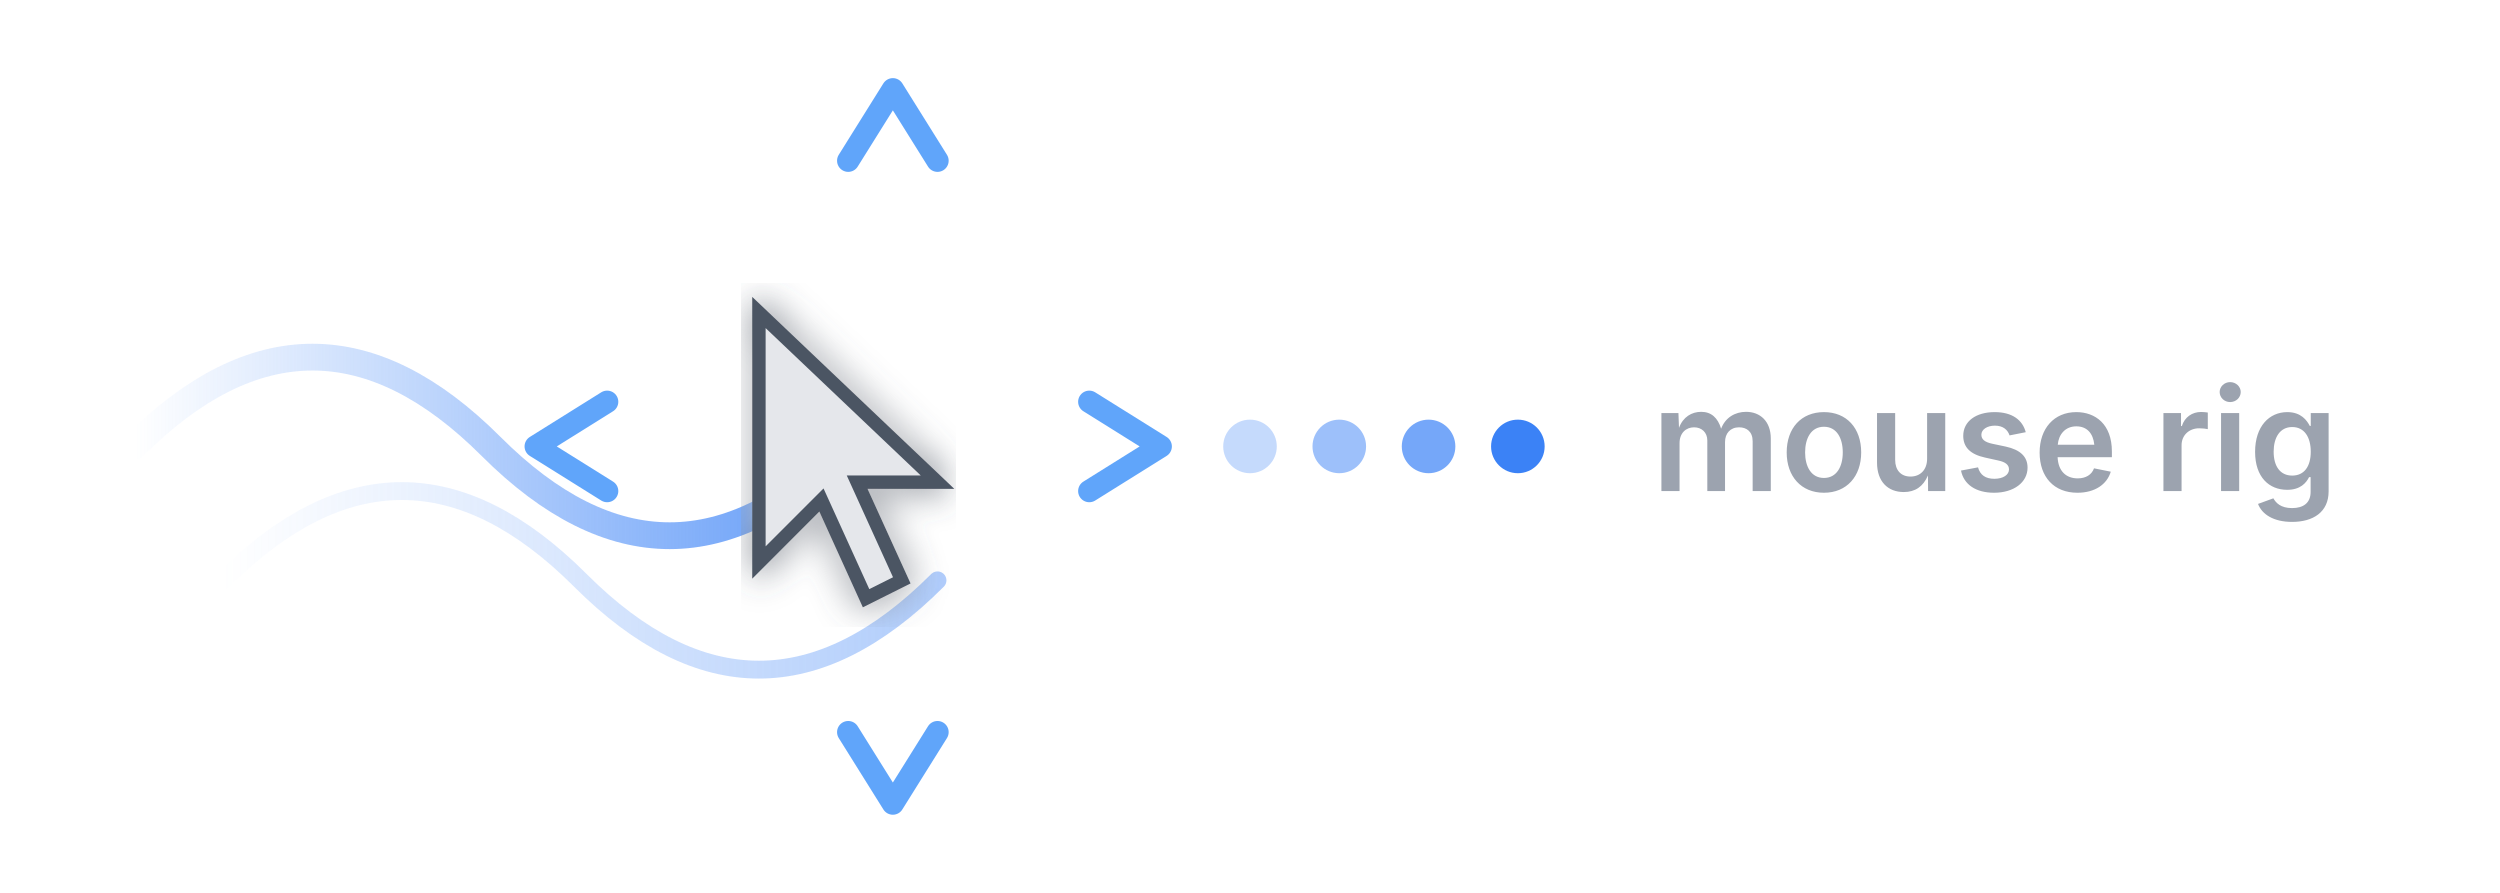
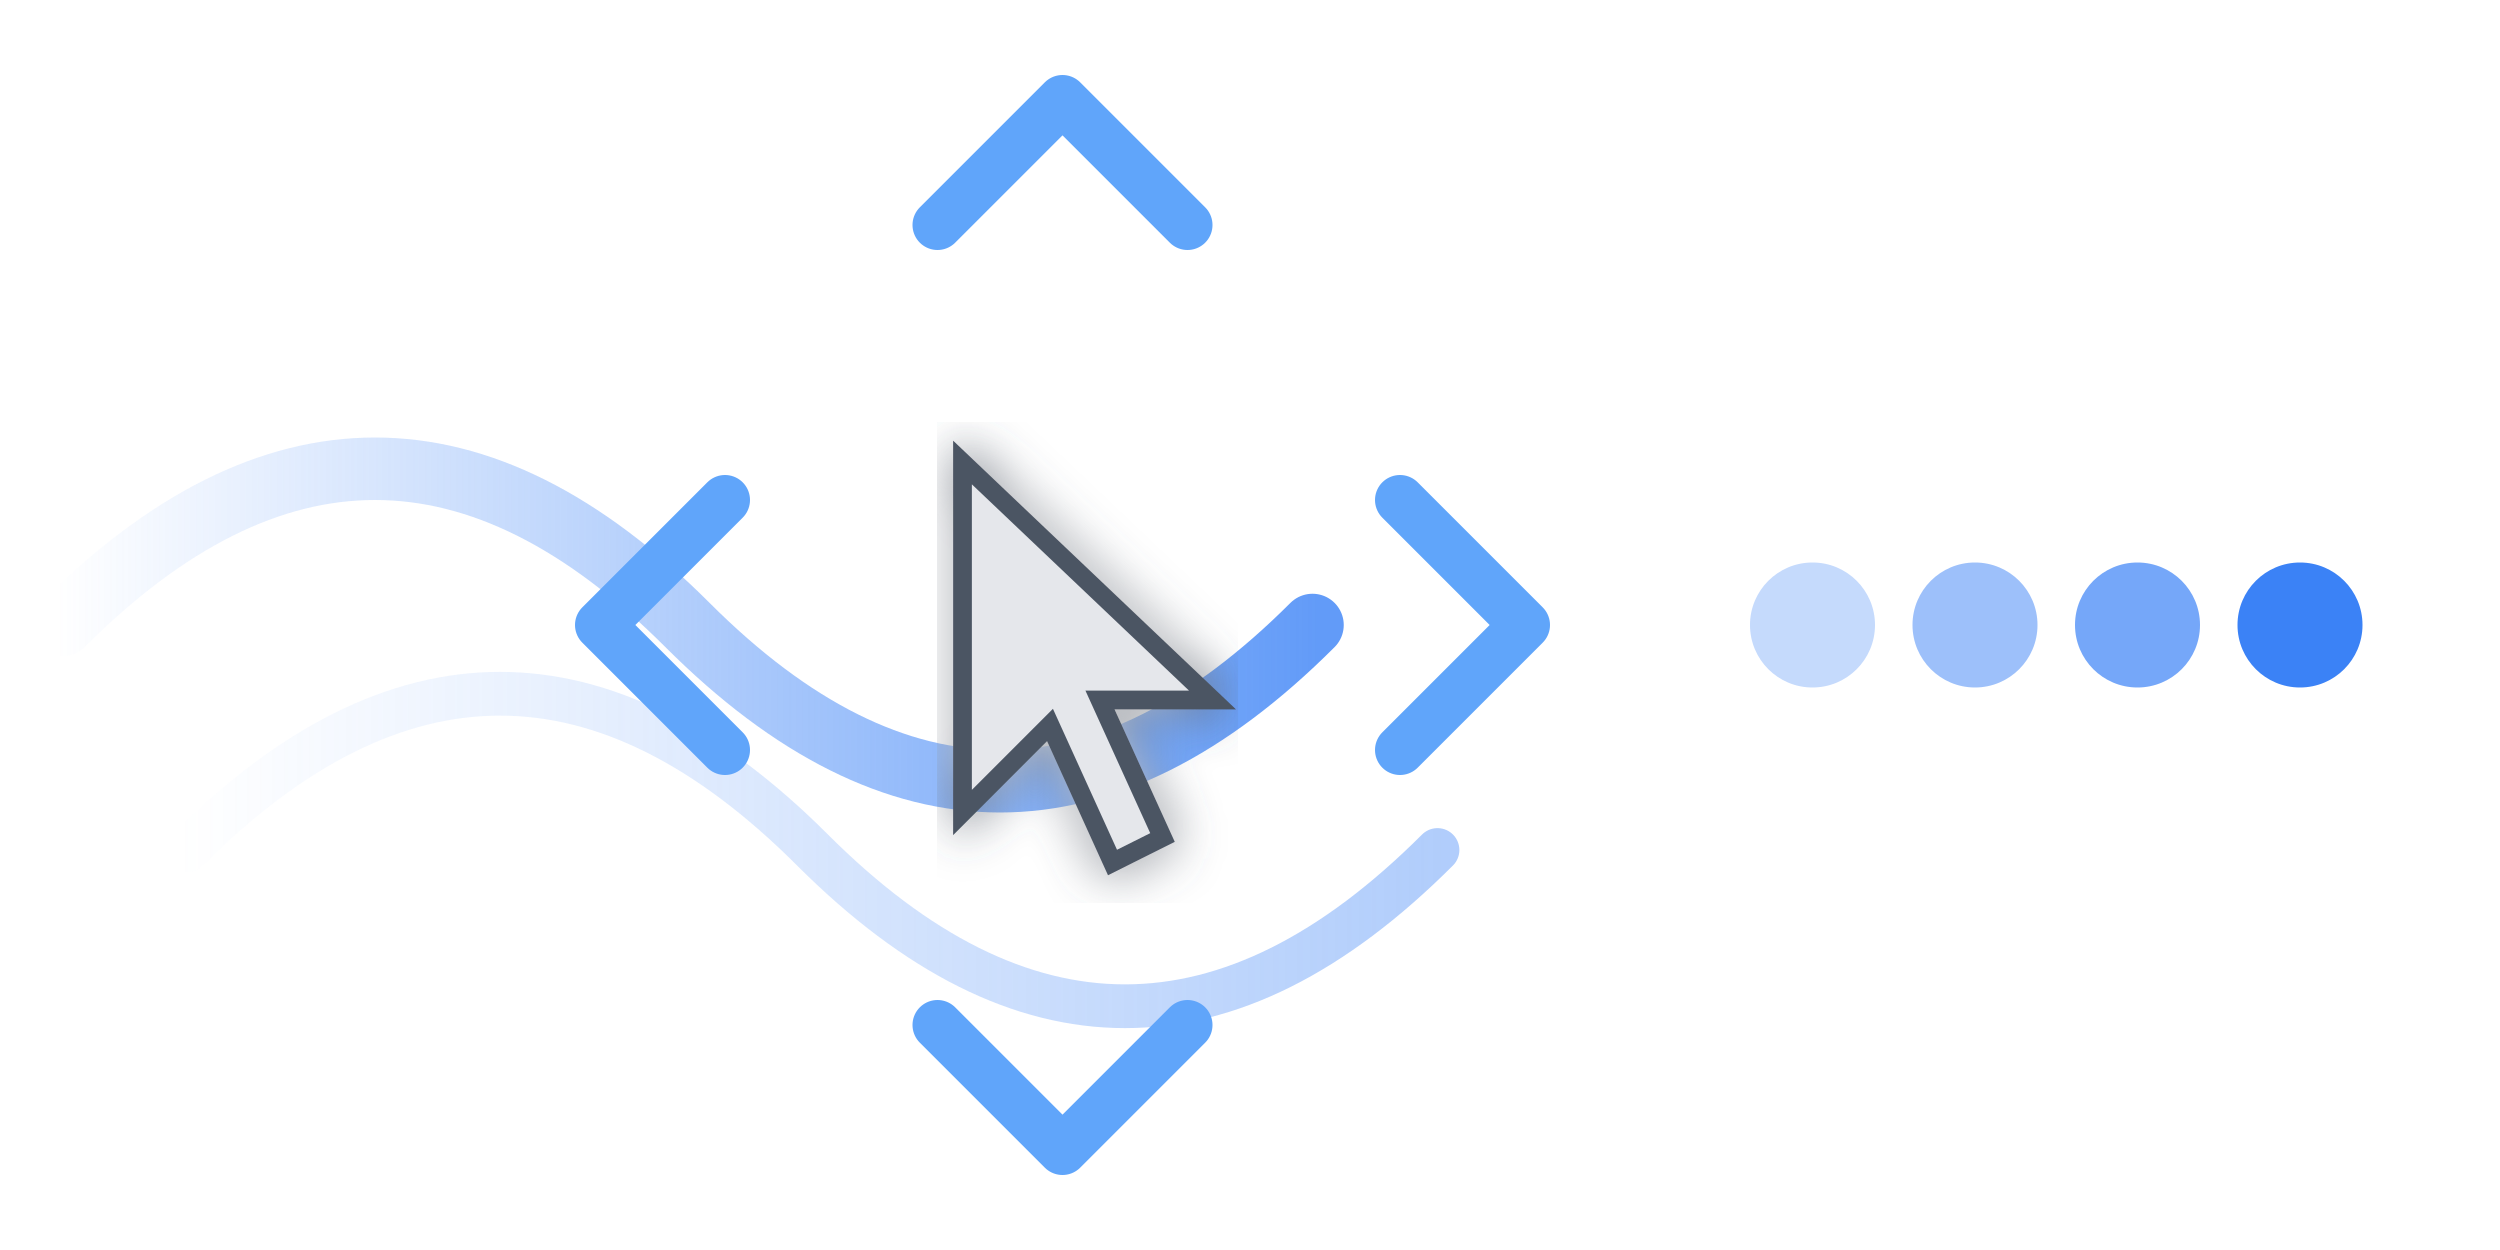
- <svg xmlns="http://www.w3.org/2000/svg" viewBox="0 0 280 100" width="280" height="100">
+ <svg xmlns="http://www.w3.org/2000/svg" viewBox="0 0 200 100" width="200" height="100">
  <defs>
    <linearGradient id="trailGrad" x1="0%" y1="0%" x2="100%" y2="0%">
      <stop offset="0%" stop-color="#3b82f6" stop-opacity="0" />
      <stop offset="100%" stop-color="#3b82f6" stop-opacity="0.8" />
    </linearGradient>
    <filter id="glow">
      <feGaussianBlur stdDeviation="2" result="blur" />
      <feMerge>
        <feMergeNode in="blur" />
        <feMergeNode in="SourceGraphic" />
      </feMerge>
    </filter>
  </defs>
-   <path d="M15 50 Q35 30, 55 50 T95 50" stroke="url(#trailGrad)" stroke-width="3" fill="none" stroke-linecap="round" />
-   <path d="M25 65 Q45 45, 65 65 T105 65" stroke="url(#trailGrad)" stroke-width="2" fill="none" stroke-linecap="round" opacity="0.5" />
-   <g transform="translate(85, 35)" filter="url(#glow)">
+   <path d="M5 50 Q30 25, 55 50 T105 50" stroke="url(#trailGrad)" stroke-width="5" fill="none" stroke-linecap="round" />
+   <path d="M15 68 Q40 43, 65 68 T115 68" stroke="url(#trailGrad)" stroke-width="3.5" fill="none" stroke-linecap="round" opacity="0.5" />
+   <g transform="translate(77, 37)" filter="url(#glow)">
    <path d="M0 0 L0 28 L7 21 L12 32 L16 30 L11 19 L20 19 Z" fill="#e5e7eb" stroke="#4b5563" stroke-width="1.5" />
  </g>
-   <path d="M95 18 L100 10 L105 18" stroke="#60a5fa" stroke-width="2.5" stroke-linecap="round" stroke-linejoin="round" fill="none" />
-   <path d="M122 45 L130 50 L122 55" stroke="#60a5fa" stroke-width="2.5" stroke-linecap="round" stroke-linejoin="round" fill="none" />
-   <path d="M95 82 L100 90 L105 82" stroke="#60a5fa" stroke-width="2.5" stroke-linecap="round" stroke-linejoin="round" fill="none" />
-   <path d="M68 45 L60 50 L68 55" stroke="#60a5fa" stroke-width="2.5" stroke-linecap="round" stroke-linejoin="round" fill="none" />
-   <circle cx="140" cy="50" r="3" fill="#3b82f6" opacity="0.3" />
-   <circle cx="150" cy="50" r="3" fill="#3b82f6" opacity="0.5" />
-   <circle cx="160" cy="50" r="3" fill="#3b82f6" opacity="0.7" />
-   <circle cx="170" cy="50" r="3" fill="#3b82f6" opacity="1" />
-   <text x="185" y="55" font-family="system-ui, -apple-system, sans-serif" font-size="16" font-weight="600" fill="#9ca3af">mouse rig</text>
+   <path d="M75 18 L85 8 L95 18" stroke="#60a5fa" stroke-width="4" stroke-linecap="round" stroke-linejoin="round" fill="none" />
+   <path d="M112 40 L122 50 L112 60" stroke="#60a5fa" stroke-width="4" stroke-linecap="round" stroke-linejoin="round" fill="none" />
+   <path d="M75 82 L85 92 L95 82" stroke="#60a5fa" stroke-width="4" stroke-linecap="round" stroke-linejoin="round" fill="none" />
+   <path d="M58 40 L48 50 L58 60" stroke="#60a5fa" stroke-width="4" stroke-linecap="round" stroke-linejoin="round" fill="none" />
+   <circle cx="145" cy="50" r="5" fill="#3b82f6" opacity="0.3" />
+   <circle cx="158" cy="50" r="5" fill="#3b82f6" opacity="0.5" />
+   <circle cx="171" cy="50" r="5" fill="#3b82f6" opacity="0.7" />
+   <circle cx="184" cy="50" r="5" fill="#3b82f6" opacity="1" />
</svg>
